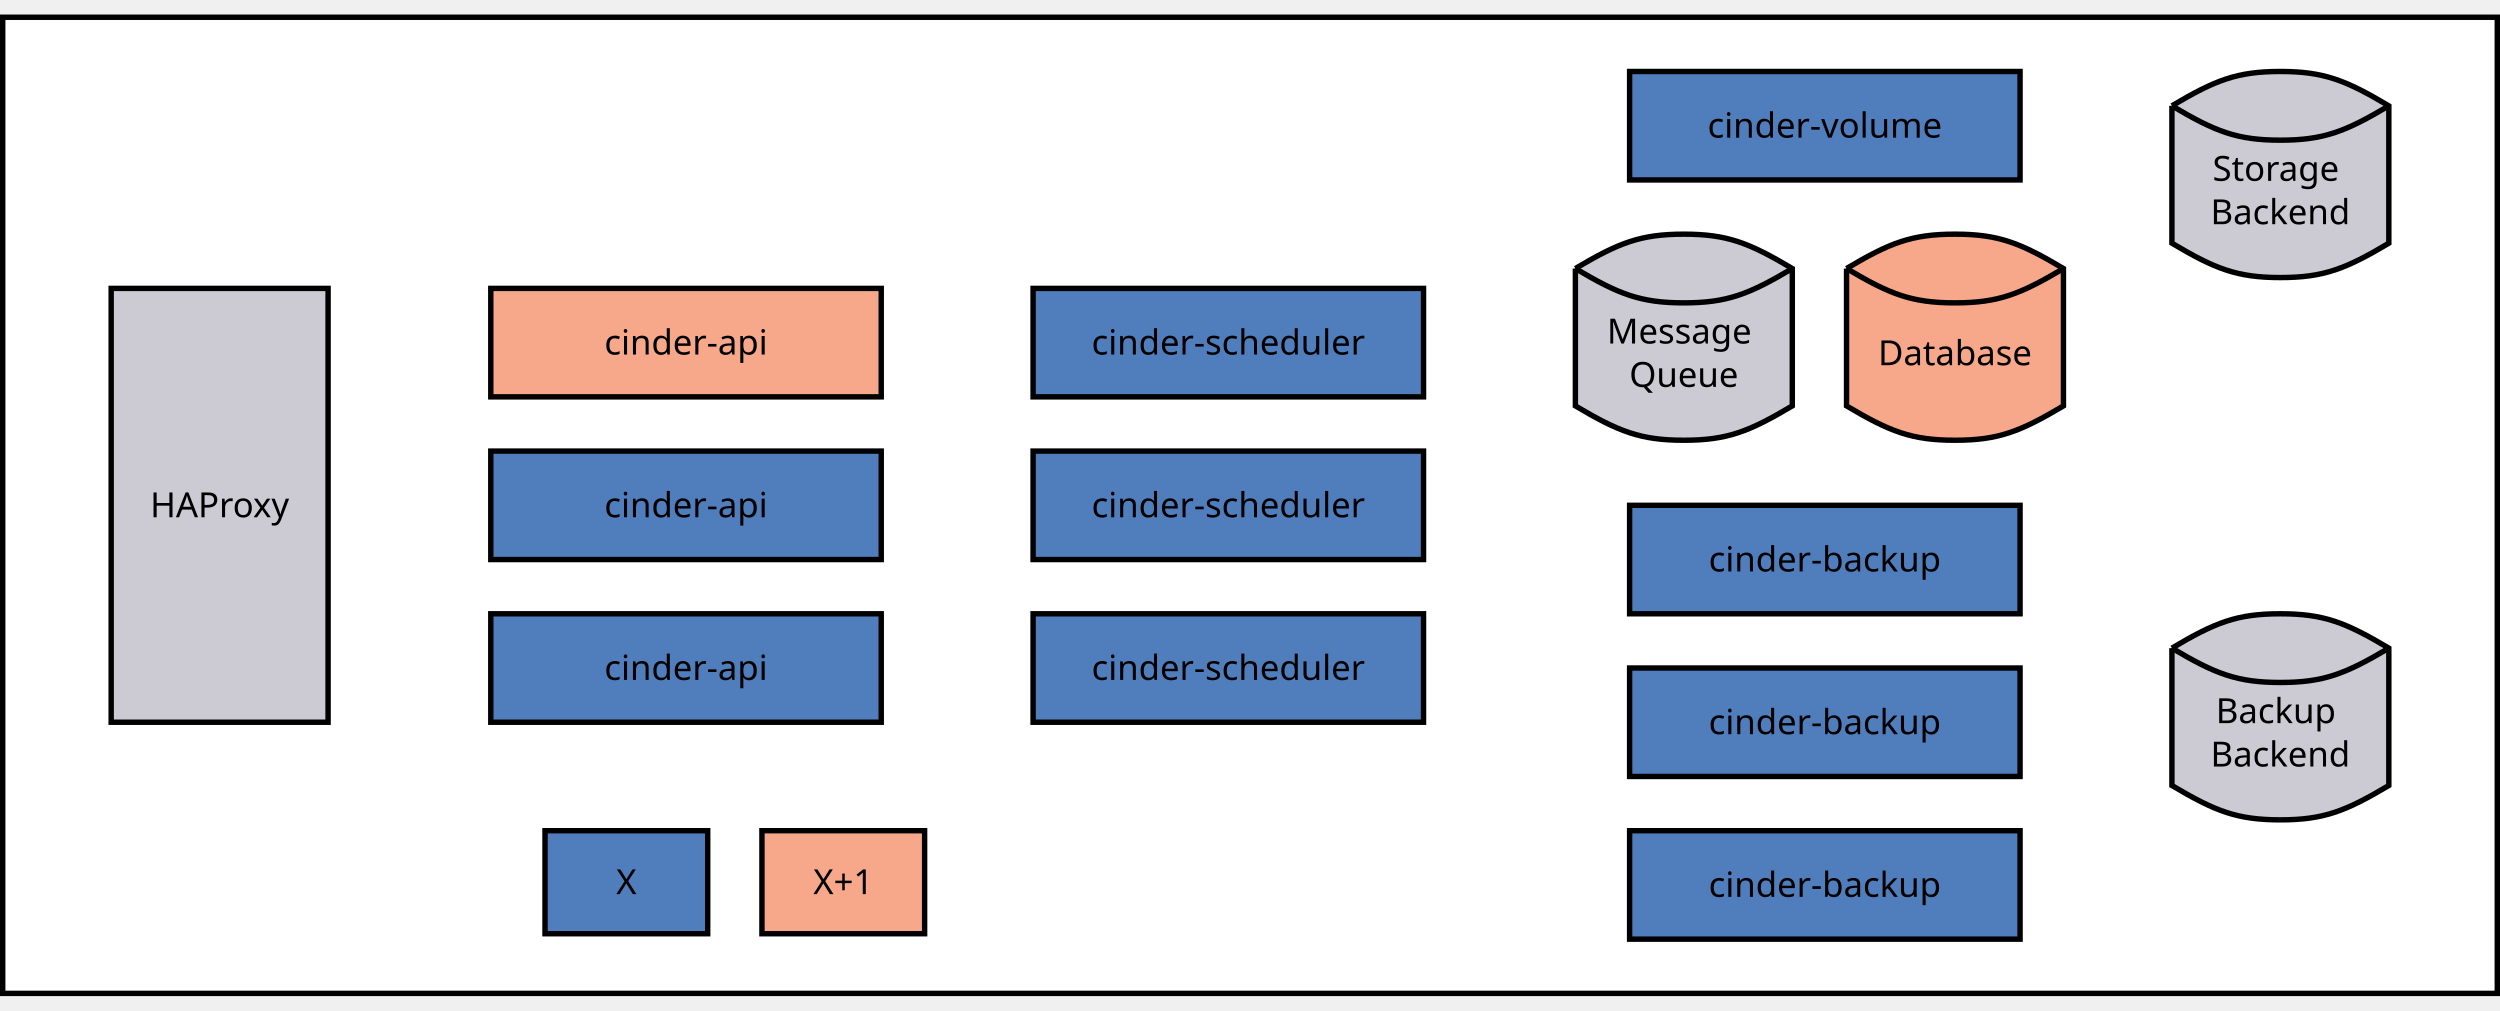
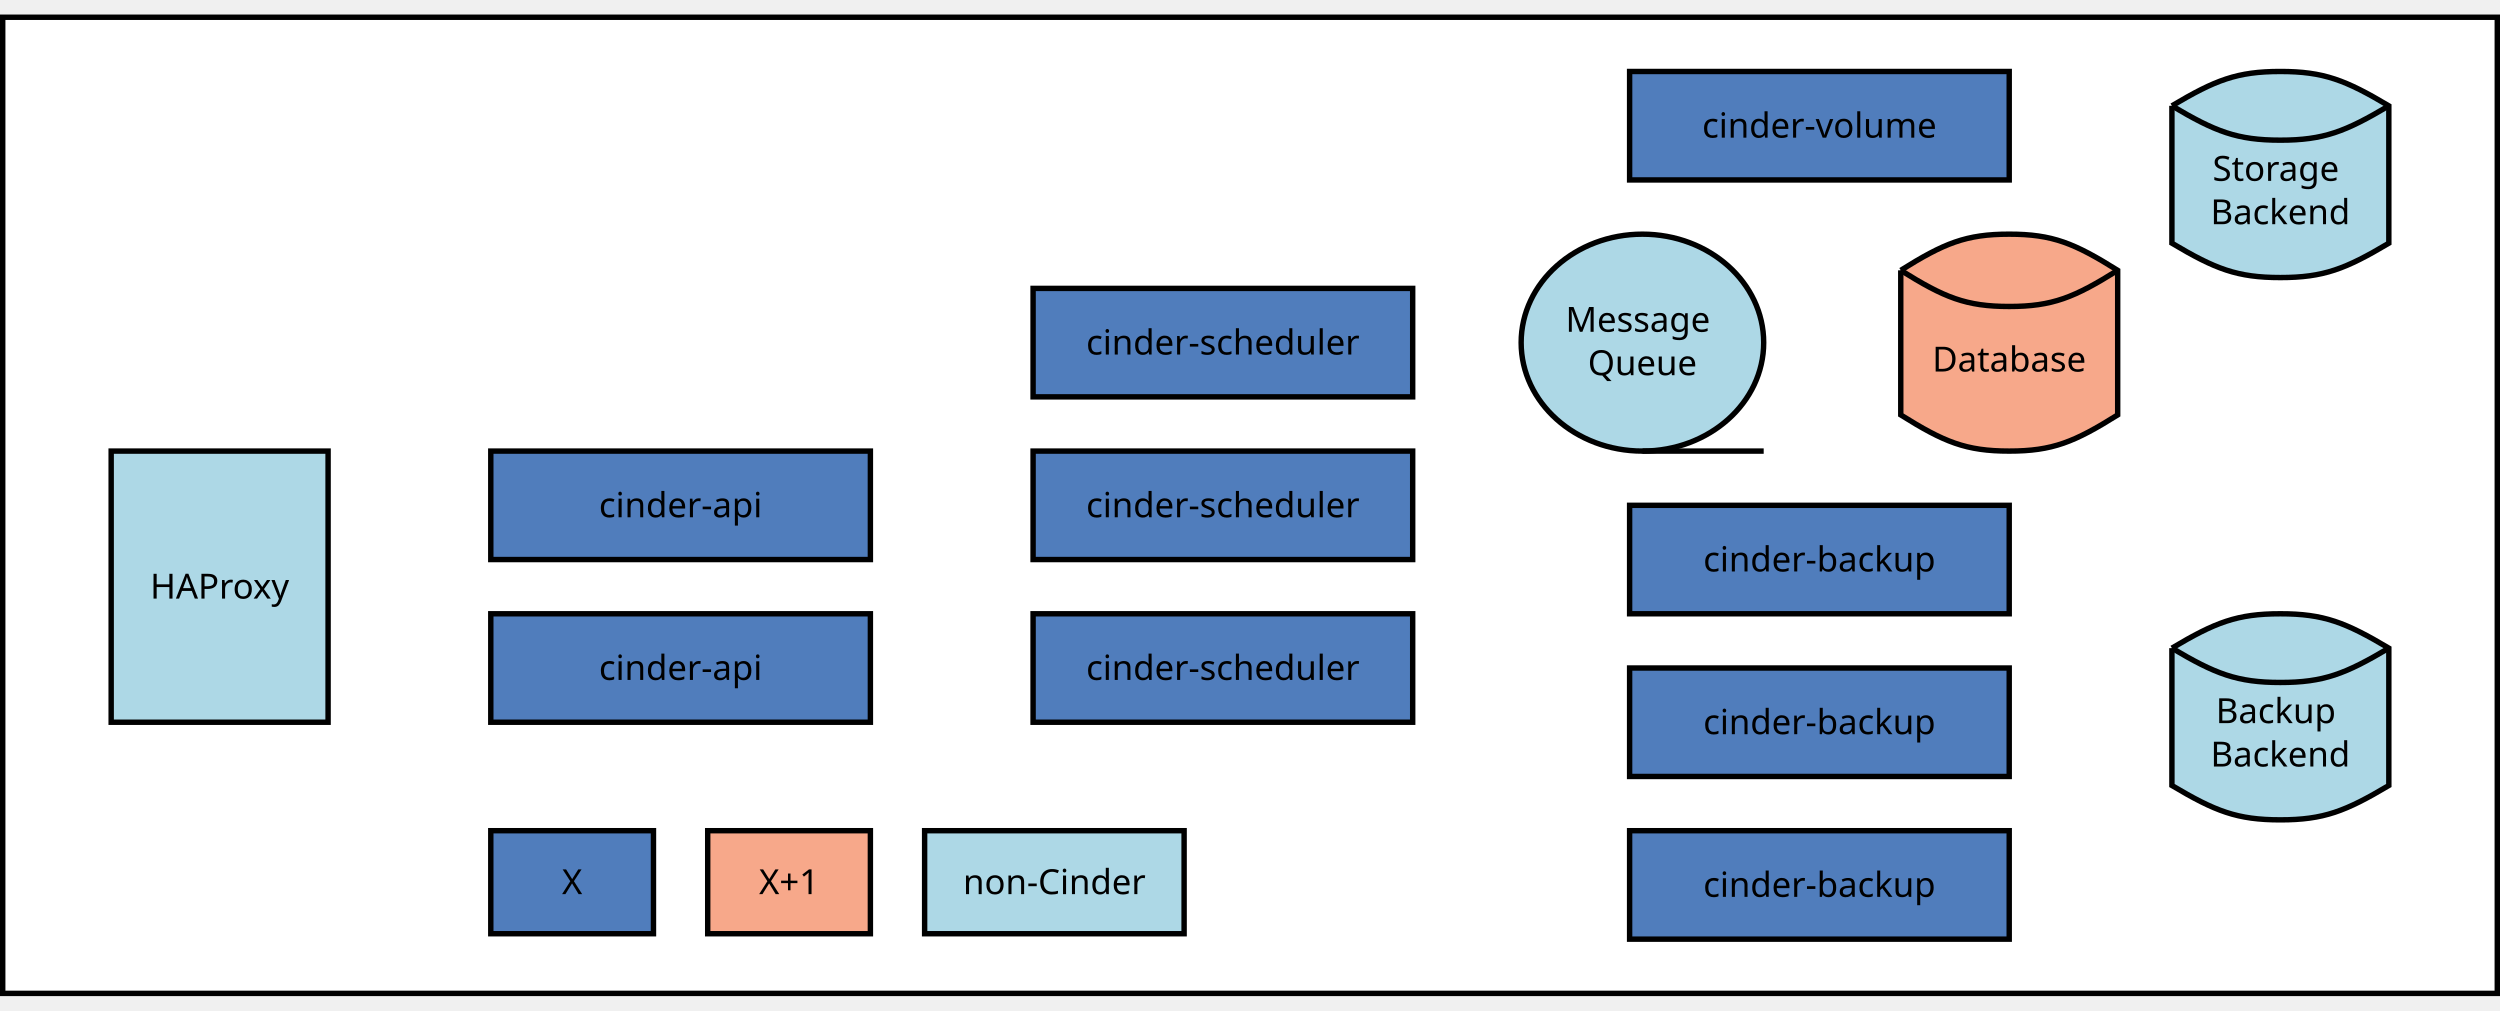
<svg xmlns="http://www.w3.org/2000/svg" width="47cm" height="19cm" viewBox="-61 -21 922 362">
  <g>
    <rect style="fill: #ffffff" x="-60" y="-20" width="920" height="360" />
    <rect style="fill: none; fill-opacity:0; stroke-width: 2; stroke: #000000" x="-60" y="-20" width="920" height="360" />
    <text font-size="12.8" style="fill: #000000;text-anchor:middle;font-family:sans-serif;font-style:normal;font-weight:normal" x="400" y="163.9">
      <tspan x="400" y="163.9" />
    </text>
  </g>
  <g>
-     <rect style="fill: #507dbc" x="120" y="140" width="144" height="40" />
-     <rect style="fill: none; fill-opacity:0; stroke-width: 2; stroke: #000000" x="120" y="140" width="144" height="40" />
-     <text font-size="12.8" style="fill: #000000;text-anchor:middle;font-family:Montserrat;font-style:normal;font-weight:normal" x="192" y="164.4">
-       <tspan x="192" y="164.4">cinder-api</tspan>
+     <rect style="fill: #507dbc" x="120" y="140" width="140" height="40" />
+     <rect style="fill: none; fill-opacity:0; stroke-width: 2; stroke: #000000" x="120" y="140" width="140" height="40" />
+     <text font-size="12.8" style="fill: #000000;text-anchor:middle;font-family:Montserrat;font-style:normal;font-weight:normal" x="190" y="164.4">
+       <tspan x="190" y="164.4">cinder-api</tspan>
    </text>
  </g>
  <g>
-     <rect style="fill: #507dbc" x="320" y="140" width="144" height="40" />
-     <rect style="fill: none; fill-opacity:0; stroke-width: 2; stroke: #000000" x="320" y="140" width="144" height="40" />
-     <text font-size="12.8" style="fill: #000000;text-anchor:middle;font-family:Montserrat;font-style:normal;font-weight:normal" x="392" y="164.4">
-       <tspan x="392" y="164.4">cinder-scheduler</tspan>
+     <rect style="fill: #507dbc" x="320" y="140" width="140" height="40" />
+     <rect style="fill: none; fill-opacity:0; stroke-width: 2; stroke: #000000" x="320" y="140" width="140" height="40" />
+     <text font-size="12.8" style="fill: #000000;text-anchor:middle;font-family:Montserrat;font-style:normal;font-weight:normal" x="390" y="164.4">
+       <tspan x="390" y="164.4">cinder-scheduler</tspan>
    </text>
  </g>
  <g>
-     <rect style="fill: #507dbc" x="540" y="0" width="144" height="40" />
-     <rect style="fill: none; fill-opacity:0; stroke-width: 2; stroke: #000000" x="540" y="0" width="144" height="40" />
-     <text font-size="12.8" style="fill: #000000;text-anchor:middle;font-family:Montserrat;font-style:normal;font-weight:normal" x="612" y="24.4">
-       <tspan x="612" y="24.4">cinder-volume</tspan>
+     <rect style="fill: #507dbc" x="540" y="0" width="140" height="40" />
+     <rect style="fill: none; fill-opacity:0; stroke-width: 2; stroke: #000000" x="540" y="0" width="140" height="40" />
+     <text font-size="12.8" style="fill: #000000;text-anchor:middle;font-family:Montserrat;font-style:normal;font-weight:normal" x="610" y="24.4">
+       <tspan x="610" y="24.4">cinder-volume</tspan>
    </text>
  </g>
  <g>
-     <path style="fill: #cccbd3" d="M 740 12.667 C 756,3.167 764,0 780,0 C 796,0 804,3.167 820,12.667 L 820,63.333 C 804,72.833 796,76 780,76 C 764,76 756,72.833 740,63.333 L 740,12.667z" />
+     <path style="fill: #add8e6" d="M 740 12.667 C 756,3.167 764,0 780,0 C 796,0 804,3.167 820,12.667 L 820,63.333 C 804,72.833 796,76 780,76 C 764,76 756,72.833 740,63.333 L 740,12.667z" />
    <path style="fill: none; fill-opacity:0; stroke-width: 2; stroke: #000000" d="M 740 12.667 C 756,3.167 764,0 780,0 C 796,0 804,3.167 820,12.667 L 820,63.333 C 804,72.833 796,76 780,76 C 764,76 756,72.833 740,63.333 L 740,12.667" />
    <path style="fill: none; fill-opacity:0; stroke-width: 2; stroke: #000000" d="M 740 12.667 C 756,22.167 764,25.333 780,25.333 C 796,25.333 804,22.167 820,12.667" />
    <text font-size="12.8" style="fill: #000000;text-anchor:middle;font-family:Montserrat;font-style:normal;font-weight:normal" x="780" y="40.333">
      <tspan x="780" y="40.333">Storage</tspan>
      <tspan x="780" y="56.333">Backend</tspan>
    </text>
  </g>
  <g>
-     <rect style="fill: #507dbc" x="540" y="280" width="144" height="40" />
-     <rect style="fill: none; fill-opacity:0; stroke-width: 2; stroke: #000000" x="540" y="280" width="144" height="40" />
-     <text font-size="12.8" style="fill: #000000;text-anchor:middle;font-family:Montserrat;font-style:normal;font-weight:normal" x="612" y="304.4">
-       <tspan x="612" y="304.4">cinder-backup</tspan>
+     <rect style="fill: #507dbc" x="540" y="280" width="140" height="40" />
+     <rect style="fill: none; fill-opacity:0; stroke-width: 2; stroke: #000000" x="540" y="280" width="140" height="40" />
+     <text font-size="12.8" style="fill: #000000;text-anchor:middle;font-family:Montserrat;font-style:normal;font-weight:normal" x="610" y="304.4">
+       <tspan x="610" y="304.4">cinder-backup</tspan>
    </text>
  </g>
  <g>
-     <rect style="fill: #507dbc" x="540" y="220" width="144" height="40" />
-     <rect style="fill: none; fill-opacity:0; stroke-width: 2; stroke: #000000" x="540" y="220" width="144" height="40" />
-     <text font-size="12.8" style="fill: #000000;text-anchor:middle;font-family:Montserrat;font-style:normal;font-weight:normal" x="612" y="244.4">
-       <tspan x="612" y="244.4">cinder-backup</tspan>
+     <rect style="fill: #507dbc" x="540" y="220" width="140" height="40" />
+     <rect style="fill: none; fill-opacity:0; stroke-width: 2; stroke: #000000" x="540" y="220" width="140" height="40" />
+     <text font-size="12.8" style="fill: #000000;text-anchor:middle;font-family:Montserrat;font-style:normal;font-weight:normal" x="610" y="244.4">
+       <tspan x="610" y="244.4">cinder-backup</tspan>
    </text>
  </g>
  <g>
-     <path style="fill: #cccbd3" d="M 740 212.667 C 756,203.167 764,200 780,200 C 796,200 804,203.167 820,212.667 L 820,263.333 C 804,272.833 796,276 780,276 C 764,276 756,272.833 740,263.333 L 740,212.667z" />
+     <path style="fill: #add8e6" d="M 740 212.667 C 756,203.167 764,200 780,200 C 796,200 804,203.167 820,212.667 L 820,263.333 C 804,272.833 796,276 780,276 C 764,276 756,272.833 740,263.333 L 740,212.667z" />
    <path style="fill: none; fill-opacity:0; stroke-width: 2; stroke: #000000" d="M 740 212.667 C 756,203.167 764,200 780,200 C 796,200 804,203.167 820,212.667 L 820,263.333 C 804,272.833 796,276 780,276 C 764,276 756,272.833 740,263.333 L 740,212.667" />
    <path style="fill: none; fill-opacity:0; stroke-width: 2; stroke: #000000" d="M 740 212.667 C 756,222.167 764,225.333 780,225.333 C 796,225.333 804,222.167 820,212.667" />
    <text font-size="12.8" style="fill: #000000;text-anchor:middle;font-family:Montserrat;font-style:normal;font-weight:normal" x="780" y="240.333">
      <tspan x="780" y="240.333">Backup</tspan>
      <tspan x="780" y="256.333">Backend</tspan>
    </text>
  </g>
  <g>
-     <rect style="fill: #507dbc" x="320" y="80" width="144" height="40" />
-     <rect style="fill: none; fill-opacity:0; stroke-width: 2; stroke: #000000" x="320" y="80" width="144" height="40" />
-     <text font-size="12.8" style="fill: #000000;text-anchor:middle;font-family:Montserrat;font-style:normal;font-weight:normal" x="392" y="104.4">
-       <tspan x="392" y="104.4">cinder-scheduler</tspan>
+     <rect style="fill: #507dbc" x="320" y="80" width="140" height="40" />
+     <rect style="fill: none; fill-opacity:0; stroke-width: 2; stroke: #000000" x="320" y="80" width="140" height="40" />
+     <text font-size="12.8" style="fill: #000000;text-anchor:middle;font-family:Montserrat;font-style:normal;font-weight:normal" x="390" y="104.4">
+       <tspan x="390" y="104.4">cinder-scheduler</tspan>
    </text>
  </g>
  <g>
-     <rect style="fill: #507dbc" x="320" y="200" width="144" height="40" />
-     <rect style="fill: none; fill-opacity:0; stroke-width: 2; stroke: #000000" x="320" y="200" width="144" height="40" />
-     <text font-size="12.8" style="fill: #000000;text-anchor:middle;font-family:Montserrat;font-style:normal;font-weight:normal" x="392" y="224.4">
-       <tspan x="392" y="224.4">cinder-scheduler</tspan>
+     <rect style="fill: #507dbc" x="320" y="200" width="140" height="40" />
+     <rect style="fill: none; fill-opacity:0; stroke-width: 2; stroke: #000000" x="320" y="200" width="140" height="40" />
+     <text font-size="12.8" style="fill: #000000;text-anchor:middle;font-family:Montserrat;font-style:normal;font-weight:normal" x="390" y="224.4">
+       <tspan x="390" y="224.4">cinder-scheduler</tspan>
    </text>
  </g>
  <g>
-     <rect style="fill: #cccbd3" x="-20" y="80" width="80" height="160" />
-     <rect style="fill: none; fill-opacity:0; stroke-width: 2; stroke: #000000" x="-20" y="80" width="80" height="160" />
-     <text font-size="12.8" style="fill: #000000;text-anchor:middle;font-family:Montserrat;font-style:normal;font-weight:normal" x="20" y="164.4">
-       <tspan x="20" y="164.4">HAProxy</tspan>
+     <rect style="fill: #add8e6" x="-20" y="140" width="80" height="100" />
+     <rect style="fill: none; fill-opacity:0; stroke-width: 2; stroke: #000000" x="-20" y="140" width="80" height="100" />
+     <text font-size="12.8" style="fill: #000000;text-anchor:middle;font-family:Montserrat;font-style:normal;font-weight:normal" x="20" y="194.4">
+       <tspan x="20" y="194.4">HAProxy</tspan>
    </text>
  </g>
  <g>
-     <rect style="fill: #f7a88a" x="120" y="80" width="144" height="40" />
-     <rect style="fill: none; fill-opacity:0; stroke-width: 2; stroke: #000000" x="120" y="80" width="144" height="40" />
-     <text font-size="12.8" style="fill: #000000;text-anchor:middle;font-family:Montserrat;font-style:normal;font-weight:normal" x="192" y="104.4">
-       <tspan x="192" y="104.4">cinder-api</tspan>
+     <rect style="fill: #507dbc" x="120" y="200" width="140" height="40" />
+     <rect style="fill: none; fill-opacity:0; stroke-width: 2; stroke: #000000" x="120" y="200" width="140" height="40" />
+     <text font-size="12.8" style="fill: #000000;text-anchor:middle;font-family:Montserrat;font-style:normal;font-weight:normal" x="190" y="224.4">
+       <tspan x="190" y="224.4">cinder-api</tspan>
    </text>
  </g>
  <g>
-     <rect style="fill: #507dbc" x="120" y="200" width="144" height="40" />
-     <rect style="fill: none; fill-opacity:0; stroke-width: 2; stroke: #000000" x="120" y="200" width="144" height="40" />
-     <text font-size="12.8" style="fill: #000000;text-anchor:middle;font-family:Montserrat;font-style:normal;font-weight:normal" x="192" y="224.4">
-       <tspan x="192" y="224.4">cinder-api</tspan>
+     <path style="fill: #f7a88a" d="M 640 73.333 C 656,63.333 664,60 680,60 C 696,60 704,63.333 720,73.333 L 720,126.667 C 704,136.667 696,140 680,140 C 664,140 656,136.667 640,126.667 L 640,73.333z" />
+     <path style="fill: none; fill-opacity:0; stroke-width: 2; stroke: #000000" d="M 640 73.333 C 656,63.333 664,60 680,60 C 696,60 704,63.333 720,73.333 L 720,126.667 C 704,136.667 696,140 680,140 C 664,140 656,136.667 640,126.667 L 640,73.333" />
+     <path style="fill: none; fill-opacity:0; stroke-width: 2; stroke: #000000" d="M 640 73.333 C 656,83.333 664,86.667 680,86.667 C 696,86.667 704,83.333 720,73.333" />
+     <text font-size="12.8" style="fill: #000000;text-anchor:middle;font-family:Montserrat;font-style:normal;font-weight:normal" x="680" y="110.667">
+       <tspan x="680" y="110.667">Database</tspan>
    </text>
  </g>
  <g>
-     <path style="fill: #cccbd3" d="M 520 72.667 C 536,63.167 544,60 560,60 C 576,60 584,63.167 600,72.667 L 600,123.333 C 584,132.833 576,136 560,136 C 544,136 536,132.833 520,123.333 L 520,72.667z" />
-     <path style="fill: none; fill-opacity:0; stroke-width: 2; stroke: #000000" d="M 520 72.667 C 536,63.167 544,60 560,60 C 576,60 584,63.167 600,72.667 L 600,123.333 C 584,132.833 576,136 560,136 C 544,136 536,132.833 520,123.333 L 520,72.667" />
-     <path style="fill: none; fill-opacity:0; stroke-width: 2; stroke: #000000" d="M 520 72.667 C 536,82.167 544,85.333 560,85.333 C 576,85.333 584,82.167 600,72.667" />
-     <text font-size="12.8" style="fill: #000000;text-anchor:middle;font-family:Montserrat;font-style:normal;font-weight:normal" x="560" y="100.333">
-       <tspan x="560" y="100.333">Message</tspan>
-       <tspan x="560" y="116.333">Queue</tspan>
+     <rect style="fill: #507dbc" x="120" y="280" width="60" height="38" />
+     <rect style="fill: none; fill-opacity:0; stroke-width: 2; stroke: #000000" x="120" y="280" width="60" height="38" />
+     <text font-size="12.8" style="fill: #000000;text-anchor:middle;font-family:Montserrat;font-style:normal;font-weight:normal" x="150" y="303.4">
+       <tspan x="150" y="303.4">X</tspan>
    </text>
  </g>
  <g>
-     <path style="fill: #f7a88a" d="M 620 72.667 C 636,63.167 644,60 660,60 C 676,60 684,63.167 700,72.667 L 700,123.333 C 684,132.833 676,136 660,136 C 644,136 636,132.833 620,123.333 L 620,72.667z" />
-     <path style="fill: none; fill-opacity:0; stroke-width: 2; stroke: #000000" d="M 620 72.667 C 636,63.167 644,60 660,60 C 676,60 684,63.167 700,72.667 L 700,123.333 C 684,132.833 676,136 660,136 C 644,136 636,132.833 620,123.333 L 620,72.667" />
-     <path style="fill: none; fill-opacity:0; stroke-width: 2; stroke: #000000" d="M 620 72.667 C 636,82.167 644,85.333 660,85.333 C 676,85.333 684,82.167 700,72.667" />
-     <text font-size="12.8" style="fill: #000000;text-anchor:middle;font-family:Montserrat;font-style:normal;font-weight:normal" x="660" y="108.333">
-       <tspan x="660" y="108.333">Database</tspan>
+     <rect style="fill: #f7a88a" x="200" y="280" width="60" height="38" />
+     <rect style="fill: none; fill-opacity:0; stroke-width: 2; stroke: #000000" x="200" y="280" width="60" height="38" />
+     <text font-size="12.8" style="fill: #000000;text-anchor:middle;font-family:Montserrat;font-style:normal;font-weight:normal" x="230" y="303.4">
+       <tspan x="230" y="303.4">X+1</tspan>
    </text>
  </g>
+   <text font-size="12.8" style="fill: #000000;text-anchor:start;font-family:sans-serif;font-style:normal;font-weight:normal" x="150" y="299">
+     <tspan x="150" y="299" />
+   </text>
+   <text font-size="12.8" style="fill: #000000;text-anchor:start;font-family:sans-serif;font-style:normal;font-weight:normal" x="230" y="299">
+     <tspan x="230" y="299" />
+   </text>
  <g>
-     <rect style="fill: #507dbc" x="140" y="280" width="60" height="38" />
-     <rect style="fill: none; fill-opacity:0; stroke-width: 2; stroke: #000000" x="140" y="280" width="60" height="38" />
-     <text font-size="12.8" style="fill: #000000;text-anchor:middle;font-family:Montserrat;font-style:normal;font-weight:normal" x="170" y="303.4">
-       <tspan x="170" y="303.4">X</tspan>
+     <rect style="fill: #507dbc" x="540" y="160" width="140" height="40" />
+     <rect style="fill: none; fill-opacity:0; stroke-width: 2; stroke: #000000" x="540" y="160" width="140" height="40" />
+     <text font-size="12.8" style="fill: #000000;text-anchor:middle;font-family:Montserrat;font-style:normal;font-weight:normal" x="610" y="184.4">
+       <tspan x="610" y="184.4">cinder-backup</tspan>
    </text>
  </g>
+   <text font-size="12.8" style="fill: #000000;text-anchor:start;font-family:sans-serif;font-style:normal;font-weight:normal" x="398.178" y="14.542">
+     <tspan x="398.178" y="14.542" />
+   </text>
  <g>
-     <rect style="fill: #f7a88a" x="220" y="280" width="60" height="38" />
-     <rect style="fill: none; fill-opacity:0; stroke-width: 2; stroke: #000000" x="220" y="280" width="60" height="38" />
-     <text font-size="12.8" style="fill: #000000;text-anchor:middle;font-family:Montserrat;font-style:normal;font-weight:normal" x="250" y="303.4">
-       <tspan x="250" y="303.4">X+1</tspan>
+     <ellipse style="fill: #add8e6" cx="544.725" cy="100" rx="44.725" ry="40" />
+     <ellipse style="fill: none; fill-opacity:0; stroke-width: 2; stroke: #000000" cx="544.725" cy="100" rx="44.725" ry="40" />
+     <line style="fill: none; fill-opacity:0; stroke-width: 2; stroke: #000000" x1="544.725" y1="140" x2="589.45" y2="140" />
+     <text font-size="12.8" style="fill: #000000;text-anchor:middle;font-family:Montserrat;font-style:normal;font-weight:normal" x="544.725" y="96">
+       <tspan x="544.725" y="96">Message</tspan>
+       <tspan x="544.725" y="112">Queue</tspan>
    </text>
  </g>
-   <text font-size="12.8" style="fill: #000000;text-anchor:start;font-family:sans-serif;font-style:normal;font-weight:normal" x="170" y="299">
-     <tspan x="170" y="299" />
-   </text>
-   <text font-size="12.8" style="fill: #000000;text-anchor:start;font-family:sans-serif;font-style:normal;font-weight:normal" x="250" y="299">
-     <tspan x="250" y="299" />
+   <text font-size="12.8" style="fill: #000000;text-anchor:start;font-family:sans-serif;font-style:normal;font-weight:normal" x="544.725" y="108">
+     <tspan x="544.725" y="108" />
  </text>
  <g>
-     <rect style="fill: #507dbc" x="540" y="160" width="144" height="40" />
-     <rect style="fill: none; fill-opacity:0; stroke-width: 2; stroke: #000000" x="540" y="160" width="144" height="40" />
-     <text font-size="12.8" style="fill: #000000;text-anchor:middle;font-family:Montserrat;font-style:normal;font-weight:normal" x="612" y="184.4">
-       <tspan x="612" y="184.4">cinder-backup</tspan>
+     <rect style="fill: #add8e6" x="280" y="280" width="95.7" height="38" />
+     <rect style="fill: none; fill-opacity:0; stroke-width: 2; stroke: #000000" x="280" y="280" width="95.7" height="38" />
+     <text font-size="12.8" style="fill: #000000;text-anchor:middle;font-family:Montserrat;font-style:normal;font-weight:normal" x="327.85" y="303.4">
+       <tspan x="327.85" y="303.4">non-Cinder</tspan>
    </text>
  </g>
</svg>
